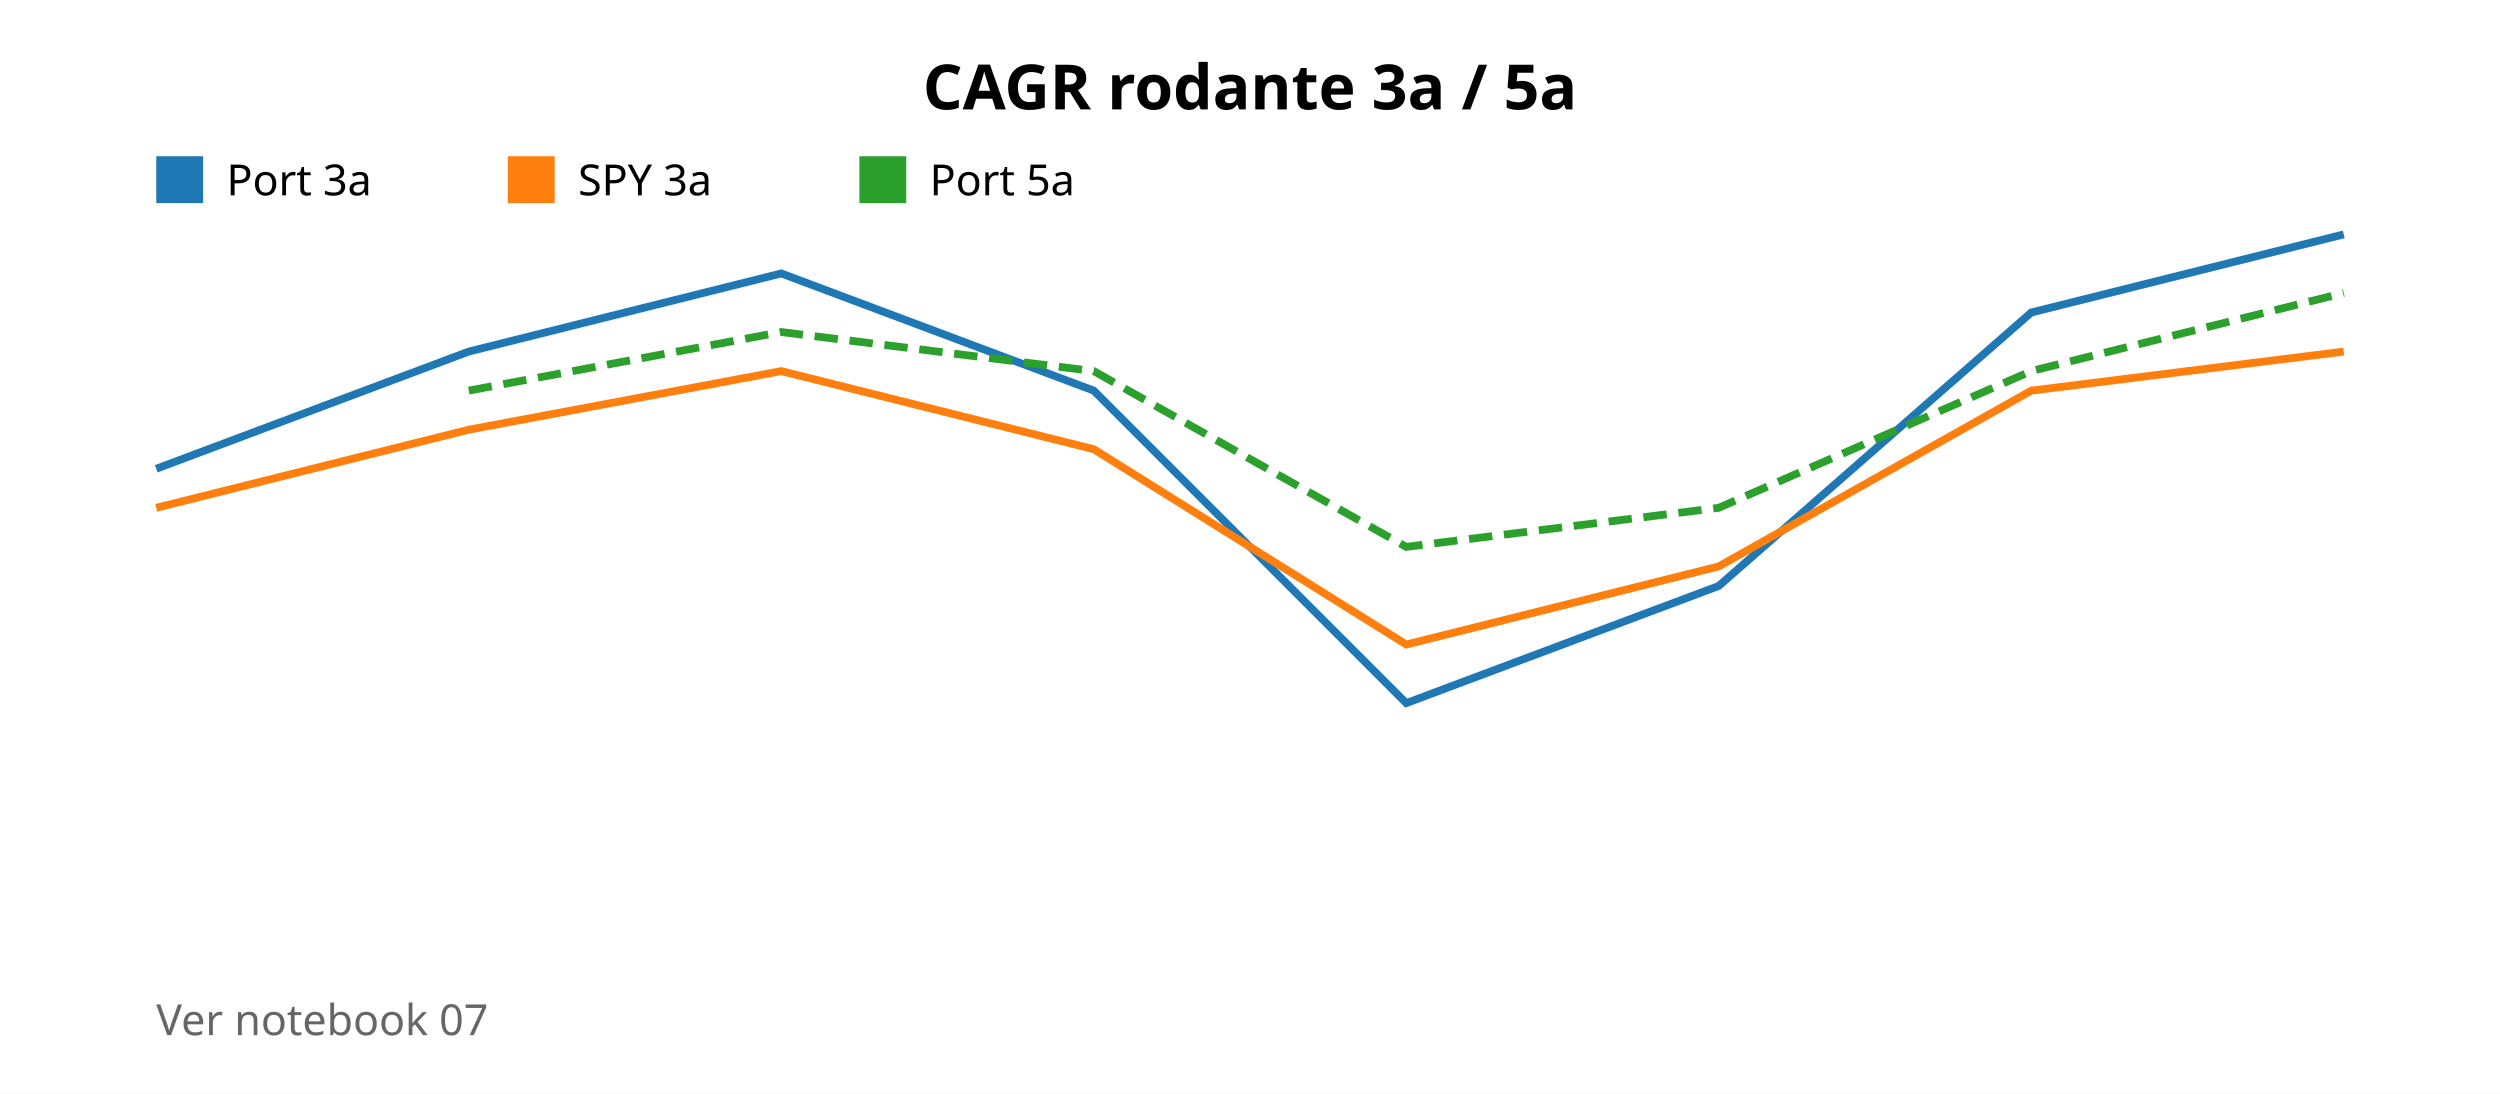
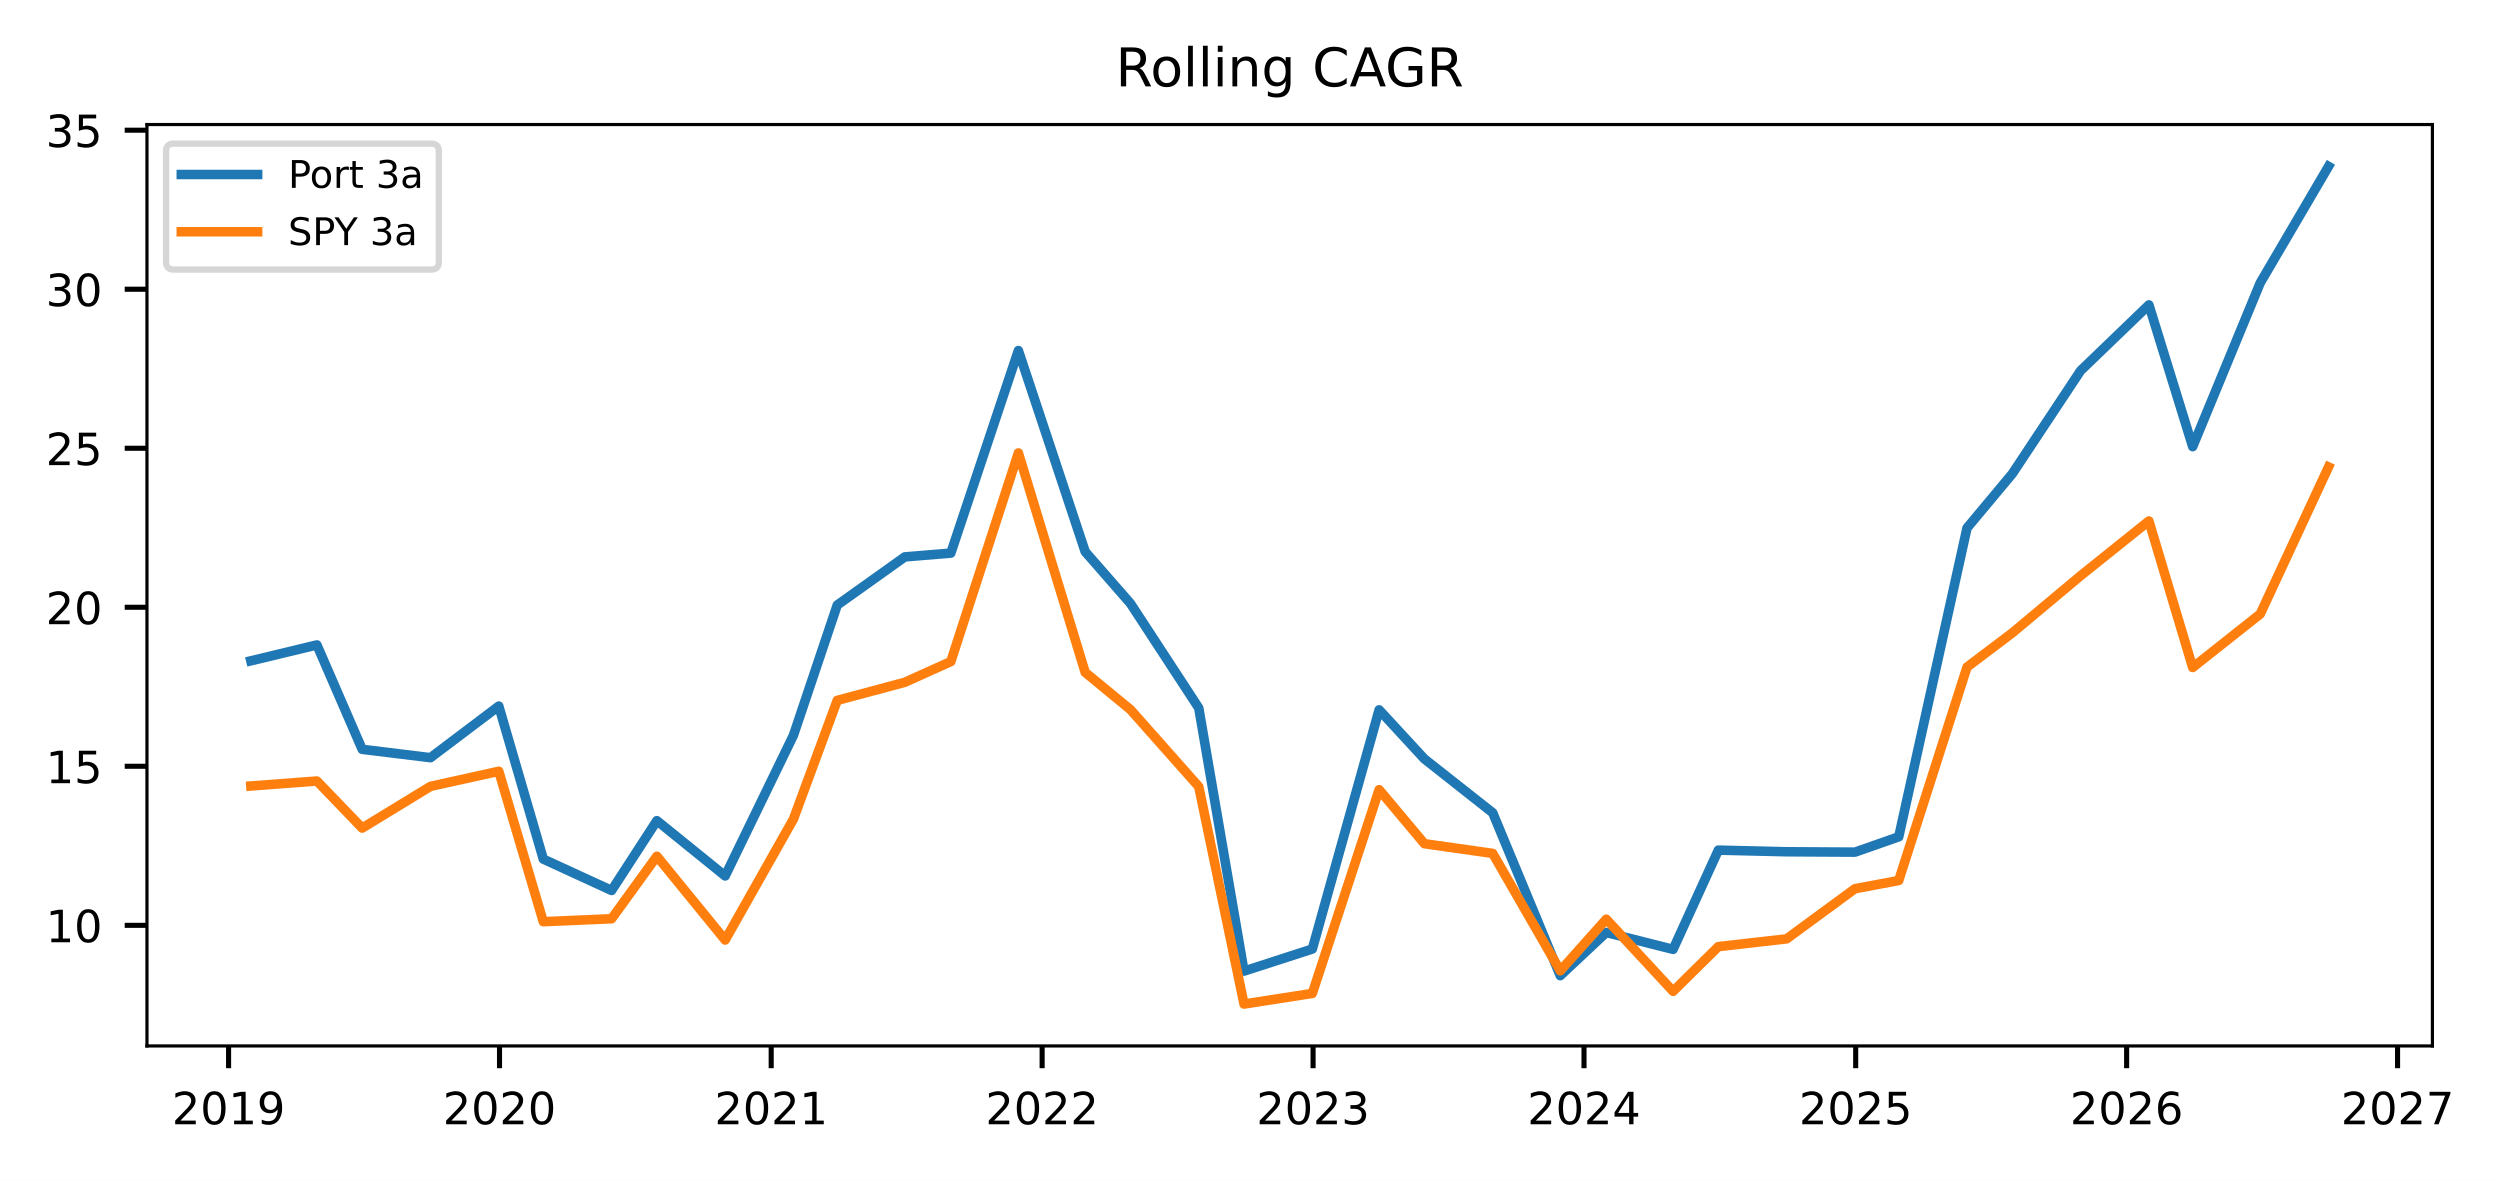
- <svg xmlns="http://www.w3.org/2000/svg" viewBox="0 0 640 280" font-family="sans-serif">
-   <rect width="640" height="280" fill="#fff" />
-   <text x="320" y="28" text-anchor="middle" font-size="16" font-weight="700">CAGR rodante 3a / 5a</text>
-   <polyline fill="none" stroke="#1f77b4" stroke-width="2" points="40,120 120,90 200,70 280,100 360,180 440,150 520,80 600,60" />
-   <polyline fill="none" stroke="#ff7f0e" stroke-width="2" points="40,130 120,110 200,95 280,115 360,165 440,145 520,100 600,90" />
-   <polyline fill="none" stroke="#2ca02c" stroke-width="2" stroke-dasharray="6 3" points="120,100 200,85 280,95 360,140 440,130 520,95 600,75" />
-   <rect x="40" y="40" width="12" height="12" fill="#1f77b4" />
-   <text x="58" y="50" font-size="11">Port 3a</text>
-   <rect x="130" y="40" width="12" height="12" fill="#ff7f0e" />
-   <text x="148" y="50" font-size="11">SPY 3a</text>
-   <rect x="220" y="40" width="12" height="12" fill="#2ca02c" />
-   <text x="238" y="50" font-size="11">Port 5a</text>
-   <text x="40" y="265" font-size="11" fill="#666">Ver notebook 07</text>
+ <svg xmlns="http://www.w3.org/2000/svg" xmlns:xlink="http://www.w3.org/1999/xlink" width="393.095pt" height="185.663pt" viewBox="0 0 393.095 185.663" version="1.1">
+   <defs>
+     <style type="text/css">*{stroke-linejoin: round; stroke-linecap: butt}</style>
+   </defs>
+   <g id="figure_1">
+     <g id="patch_1">
+       <path d="M 0 185.663  L 393.095 185.663  L 393.095 0  L 0 0  z " style="fill: #ffffff" />
+     </g>
+     <g id="axes_1">
+       <g id="patch_2">
+         <path d="M 23.108 164.463  L 382.467 164.463  L 382.467 19.583  L 23.108 19.583  z " style="fill: #ffffff" />
+       </g>
+       <g id="matplotlib.axis_1">
+         <g id="xtick_1">
+           <g id="line2d_1">
+             <defs>
+               <path id="mf653e640b4" d="M 0 0  L 0 3.5  " style="stroke: #000000; stroke-width: 0.8" />
+             </defs>
+             <g>
+               <use xlink:href="#mf653e640b4" x="35.941" y="164.463" style="stroke: #000000; stroke-width: 0.8" />
+             </g>
+           </g>
+           <g id="text_1">
+             <text style="font-size: 7px; font-family: 'DejaVu Sans', 'Bitstream Vera Sans', 'Computer Modern Sans Serif', 'Lucida Grande', 'Verdana', 'Geneva', 'Lucid', 'Arial', 'Helvetica', 'Avant Garde', sans-serif; text-anchor: middle" x="35.941" y="176.781" transform="rotate(-0 35.94053 176.781)">2019</text>
+           </g>
+         </g>
+         <g id="xtick_2">
+           <g id="line2d_2">
+             <g>
+               <use xlink:href="#mf653e640b4" x="78.542" y="164.463" style="stroke: #000000; stroke-width: 0.8" />
+             </g>
+           </g>
+           <g id="text_2">
+             <text style="font-size: 7px; font-family: 'DejaVu Sans', 'Bitstream Vera Sans', 'Computer Modern Sans Serif', 'Lucida Grande', 'Verdana', 'Geneva', 'Lucid', 'Arial', 'Helvetica', 'Avant Garde', sans-serif; text-anchor: middle" x="78.542" y="176.781" transform="rotate(-0 78.54223 176.781)">2020</text>
+           </g>
+         </g>
+         <g id="xtick_3">
+           <g id="line2d_3">
+             <g>
+               <use xlink:href="#mf653e640b4" x="121.261" y="164.463" style="stroke: #000000; stroke-width: 0.8" />
+             </g>
+           </g>
+           <g id="text_3">
+             <text style="font-size: 7px; font-family: 'DejaVu Sans', 'Bitstream Vera Sans', 'Computer Modern Sans Serif', 'Lucida Grande', 'Verdana', 'Geneva', 'Lucid', 'Arial', 'Helvetica', 'Avant Garde', sans-serif; text-anchor: middle" x="121.261" y="176.781" transform="rotate(-0 121.2606 176.781)">2021</text>
+           </g>
+         </g>
+         <g id="xtick_4">
+           <g id="line2d_4">
+             <g>
+               <use xlink:href="#mf653e640b4" x="163.862" y="164.463" style="stroke: #000000; stroke-width: 0.8" />
+             </g>
+           </g>
+           <g id="text_4">
+             <text style="font-size: 7px; font-family: 'DejaVu Sans', 'Bitstream Vera Sans', 'Computer Modern Sans Serif', 'Lucida Grande', 'Verdana', 'Geneva', 'Lucid', 'Arial', 'Helvetica', 'Avant Garde', sans-serif; text-anchor: middle" x="163.862" y="176.781" transform="rotate(-0 163.8623 176.781)">2022</text>
+           </g>
+         </g>
+         <g id="xtick_5">
+           <g id="line2d_5">
+             <g>
+               <use xlink:href="#mf653e640b4" x="206.464" y="164.463" style="stroke: #000000; stroke-width: 0.8" />
+             </g>
+           </g>
+           <g id="text_5">
+             <text style="font-size: 7px; font-family: 'DejaVu Sans', 'Bitstream Vera Sans', 'Computer Modern Sans Serif', 'Lucida Grande', 'Verdana', 'Geneva', 'Lucid', 'Arial', 'Helvetica', 'Avant Garde', sans-serif; text-anchor: middle" x="206.464" y="176.781" transform="rotate(-0 206.464 176.781)">2023</text>
+           </g>
+         </g>
+         <g id="xtick_6">
+           <g id="line2d_6">
+             <g>
+               <use xlink:href="#mf653e640b4" x="249.066" y="164.463" style="stroke: #000000; stroke-width: 0.8" />
+             </g>
+           </g>
+           <g id="text_6">
+             <text style="font-size: 7px; font-family: 'DejaVu Sans', 'Bitstream Vera Sans', 'Computer Modern Sans Serif', 'Lucida Grande', 'Verdana', 'Geneva', 'Lucid', 'Arial', 'Helvetica', 'Avant Garde', sans-serif; text-anchor: middle" x="249.066" y="176.781" transform="rotate(-0 249.0657 176.781)">2024</text>
+           </g>
+         </g>
+         <g id="xtick_7">
+           <g id="line2d_7">
+             <g>
+               <use xlink:href="#mf653e640b4" x="291.784" y="164.463" style="stroke: #000000; stroke-width: 0.8" />
+             </g>
+           </g>
+           <g id="text_7">
+             <text style="font-size: 7px; font-family: 'DejaVu Sans', 'Bitstream Vera Sans', 'Computer Modern Sans Serif', 'Lucida Grande', 'Verdana', 'Geneva', 'Lucid', 'Arial', 'Helvetica', 'Avant Garde', sans-serif; text-anchor: middle" x="291.784" y="176.781" transform="rotate(-0 291.7841 176.781)">2025</text>
+           </g>
+         </g>
+         <g id="xtick_8">
+           <g id="line2d_8">
+             <g>
+               <use xlink:href="#mf653e640b4" x="334.386" y="164.463" style="stroke: #000000; stroke-width: 0.8" />
+             </g>
+           </g>
+           <g id="text_8">
+             <text style="font-size: 7px; font-family: 'DejaVu Sans', 'Bitstream Vera Sans', 'Computer Modern Sans Serif', 'Lucida Grande', 'Verdana', 'Geneva', 'Lucid', 'Arial', 'Helvetica', 'Avant Garde', sans-serif; text-anchor: middle" x="334.386" y="176.781" transform="rotate(-0 334.3858 176.781)">2026</text>
+           </g>
+         </g>
+         <g id="xtick_9">
+           <g id="line2d_9">
+             <g>
+               <use xlink:href="#mf653e640b4" x="376.988" y="164.463" style="stroke: #000000; stroke-width: 0.8" />
+             </g>
+           </g>
+           <g id="text_9">
+             <text style="font-size: 7px; font-family: 'DejaVu Sans', 'Bitstream Vera Sans', 'Computer Modern Sans Serif', 'Lucida Grande', 'Verdana', 'Geneva', 'Lucid', 'Arial', 'Helvetica', 'Avant Garde', sans-serif; text-anchor: middle" x="376.988" y="176.781" transform="rotate(-0 376.9875 176.781)">2027</text>
+           </g>
+         </g>
+       </g>
+       <g id="matplotlib.axis_2">
+         <g id="ytick_1">
+           <g id="line2d_10">
+             <defs>
+               <path id="m9c217c9ef4" d="M 0 0  L -3.5 0  " style="stroke: #000000; stroke-width: 0.8" />
+             </defs>
+             <g>
+               <use xlink:href="#m9c217c9ef4" x="23.108" y="145.494" style="stroke: #000000; stroke-width: 0.8" />
+             </g>
+           </g>
+           <g id="text_10">
+             <text style="font-size: 7px; font-family: 'DejaVu Sans', 'Bitstream Vera Sans', 'Computer Modern Sans Serif', 'Lucida Grande', 'Verdana', 'Geneva', 'Lucid', 'Arial', 'Helvetica', 'Avant Garde', sans-serif; text-anchor: end" x="16.108" y="148.153" transform="rotate(-0 16.1075 148.1533)">10</text>
+           </g>
+         </g>
+         <g id="ytick_2">
+           <g id="line2d_11">
+             <g>
+               <use xlink:href="#m9c217c9ef4" x="23.108" y="120.49" style="stroke: #000000; stroke-width: 0.8" />
+             </g>
+           </g>
+           <g id="text_11">
+             <text style="font-size: 7px; font-family: 'DejaVu Sans', 'Bitstream Vera Sans', 'Computer Modern Sans Serif', 'Lucida Grande', 'Verdana', 'Geneva', 'Lucid', 'Arial', 'Helvetica', 'Avant Garde', sans-serif; text-anchor: end" x="16.108" y="123.15" transform="rotate(-0 16.1075 123.1497)">15</text>
+           </g>
+         </g>
+         <g id="ytick_3">
+           <g id="line2d_12">
+             <g>
+               <use xlink:href="#m9c217c9ef4" x="23.108" y="95.487" style="stroke: #000000; stroke-width: 0.8" />
+             </g>
+           </g>
+           <g id="text_12">
+             <text style="font-size: 7px; font-family: 'DejaVu Sans', 'Bitstream Vera Sans', 'Computer Modern Sans Serif', 'Lucida Grande', 'Verdana', 'Geneva', 'Lucid', 'Arial', 'Helvetica', 'Avant Garde', sans-serif; text-anchor: end" x="16.108" y="98.146" transform="rotate(-0 16.1075 98.14598)">20</text>
+           </g>
+         </g>
+         <g id="ytick_4">
+           <g id="line2d_13">
+             <g>
+               <use xlink:href="#m9c217c9ef4" x="23.108" y="70.483" style="stroke: #000000; stroke-width: 0.8" />
+             </g>
+           </g>
+           <g id="text_13">
+             <text style="font-size: 7px; font-family: 'DejaVu Sans', 'Bitstream Vera Sans', 'Computer Modern Sans Serif', 'Lucida Grande', 'Verdana', 'Geneva', 'Lucid', 'Arial', 'Helvetica', 'Avant Garde', sans-serif; text-anchor: end" x="16.108" y="73.142" transform="rotate(-0 16.1075 73.14231)">25</text>
+           </g>
+         </g>
+         <g id="ytick_5">
+           <g id="line2d_14">
+             <g>
+               <use xlink:href="#m9c217c9ef4" x="23.108" y="45.479" style="stroke: #000000; stroke-width: 0.8" />
+             </g>
+           </g>
+           <g id="text_14">
+             <text style="font-size: 7px; font-family: 'DejaVu Sans', 'Bitstream Vera Sans', 'Computer Modern Sans Serif', 'Lucida Grande', 'Verdana', 'Geneva', 'Lucid', 'Arial', 'Helvetica', 'Avant Garde', sans-serif; text-anchor: end" x="16.108" y="48.139" transform="rotate(-0 16.1075 48.13864)">30</text>
+           </g>
+         </g>
+         <g id="ytick_6">
+           <g id="line2d_15">
+             <g>
+               <use xlink:href="#m9c217c9ef4" x="23.108" y="20.476" style="stroke: #000000; stroke-width: 0.8" />
+             </g>
+           </g>
+           <g id="text_15">
+             <text style="font-size: 7px; font-family: 'DejaVu Sans', 'Bitstream Vera Sans', 'Computer Modern Sans Serif', 'Lucida Grande', 'Verdana', 'Geneva', 'Lucid', 'Arial', 'Helvetica', 'Avant Garde', sans-serif; text-anchor: end" x="16.108" y="23.135" transform="rotate(-0 16.1075 23.13498)">35</text>
+           </g>
+         </g>
+       </g>
+       <g id="line2d_16">
+         <path d="M 39.442 103.907  L 49.83 101.408  L 56.95 117.822  L 67.688 119.136  L 78.426 111.026  L 85.429 135.083  L 96.166 140.014  L 103.286 129.04  L 114.024 137.731  L 124.762 115.609  L 131.648 95.138  L 142.27 87.566  L 149.506 86.967  L 160.127 55.123  L 170.632 86.742  L 177.752 94.889  L 188.49 111.324  L 195.609 152.695  L 206.347 149.22  L 216.852 111.616  L 223.972 119.332  L 234.71 127.8  L 245.331 153.409  L 252.567 146.624  L 263.072 149.274  L 270.192 133.673  L 280.929 133.928  L 291.667 133.99  L 298.554 131.576  L 309.292 83.013  L 316.411 74.49  L 327.149 58.286  L 337.887 47.944  L 344.774 70.227  L 355.395 44.477  L 366.133 26.168  " clip-path="url(#p2a4d46ca8a)" style="fill: none; stroke: #1f77b4; stroke-width: 1.5; stroke-linecap: square" />
+       </g>
+       <g id="line2d_17">
+         <path d="M 39.442 123.587  L 49.83 122.806  L 56.95 130.204  L 67.688 123.648  L 78.426 121.274  L 85.429 144.926  L 96.166 144.462  L 103.286 134.636  L 114.024 147.805  L 124.762 128.787  L 131.648 110.13  L 142.27 107.282  L 149.506 104.026  L 160.127 71.223  L 170.632 105.724  L 177.752 111.581  L 188.49 123.689  L 195.609 157.877  L 206.347 156.199  L 216.852 124.17  L 223.972 132.662  L 234.71 134.188  L 245.331 152.648  L 252.567 144.535  L 263.072 155.867  L 270.192 148.843  L 280.929 147.621  L 291.667 139.741  L 298.554 138.447  L 309.292 104.892  L 316.411 99.512  L 327.149 90.529  L 337.887 81.92  L 344.774 104.952  L 355.395 96.543  L 366.133 73.428  " clip-path="url(#p2a4d46ca8a)" style="fill: none; stroke: #ff7f0e; stroke-width: 1.5; stroke-linecap: square" />
+       </g>
+       <g id="patch_3">
+         <path d="M 23.108 164.463  L 23.108 19.583  " style="fill: none; stroke: #000000; stroke-width: 0.5; stroke-linejoin: miter; stroke-linecap: square" />
+       </g>
+       <g id="patch_4">
+         <path d="M 382.467 164.463  L 382.467 19.583  " style="fill: none; stroke: #000000; stroke-width: 0.5; stroke-linejoin: miter; stroke-linecap: square" />
+       </g>
+       <g id="patch_5">
+         <path d="M 23.108 164.463  L 382.467 164.463  " style="fill: none; stroke: #000000; stroke-width: 0.5; stroke-linejoin: miter; stroke-linecap: square" />
+       </g>
+       <g id="patch_6">
+         <path d="M 23.108 19.583  L 382.467 19.583  " style="fill: none; stroke: #000000; stroke-width: 0.5; stroke-linejoin: miter; stroke-linecap: square" />
+       </g>
+       <g id="text_16">
+         <text style="font-size: 8.4px; font-family: 'DejaVu Sans', 'Bitstream Vera Sans', 'Computer Modern Sans Serif', 'Lucida Grande', 'Verdana', 'Geneva', 'Lucid', 'Arial', 'Helvetica', 'Avant Garde', sans-serif; text-anchor: middle" x="202.787" y="13.583" transform="rotate(-0 202.7875 13.58269)">Rolling CAGR</text>
+       </g>
+       <g id="legend_1">
+         <g id="patch_7">
+           <path d="M 27.308 42.384  L 67.803 42.384  Q 69.003 42.384 69.003 41.184  L 69.003 23.783  Q 69.003 22.583 67.803 22.583  L 27.308 22.583  Q 26.108 22.583 26.108 23.783  L 26.108 41.184  Q 26.108 42.384 27.308 42.384  z " style="fill: #ffffff; opacity: 0.8; stroke: #cccccc; stroke-linejoin: miter" />
+         </g>
+         <g id="line2d_18">
+           <path d="M 28.508 27.442  L 34.508 27.442  L 40.508 27.442  " style="fill: none; stroke: #1f77b4; stroke-width: 1.5; stroke-linecap: square" />
+         </g>
+         <g id="text_17">
+           <text style="font-size: 6px; font-family: 'DejaVu Sans', 'Bitstream Vera Sans', 'Computer Modern Sans Serif', 'Lucida Grande', 'Verdana', 'Geneva', 'Lucid', 'Arial', 'Helvetica', 'Avant Garde', sans-serif; text-anchor: start" x="45.307" y="29.542" transform="rotate(-0 45.3075 29.54175)">Port 3a</text>
+         </g>
+         <g id="line2d_19">
+           <path d="M 28.508 36.442  L 34.508 36.442  L 40.508 36.442  " style="fill: none; stroke: #ff7f0e; stroke-width: 1.5; stroke-linecap: square" />
+         </g>
+         <g id="text_18">
+           <text style="font-size: 6px; font-family: 'DejaVu Sans', 'Bitstream Vera Sans', 'Computer Modern Sans Serif', 'Lucida Grande', 'Verdana', 'Geneva', 'Lucid', 'Arial', 'Helvetica', 'Avant Garde', sans-serif; text-anchor: start" x="45.307" y="38.542" transform="rotate(-0 45.3075 38.54222)">SPY 3a</text>
+         </g>
+       </g>
+     </g>
+   </g>
+   <defs>
+     <clipPath id="p2a4d46ca8a">
+       <rect x="23.108" y="19.583" width="359.36" height="144.88" />
+     </clipPath>
+   </defs>
</svg>
